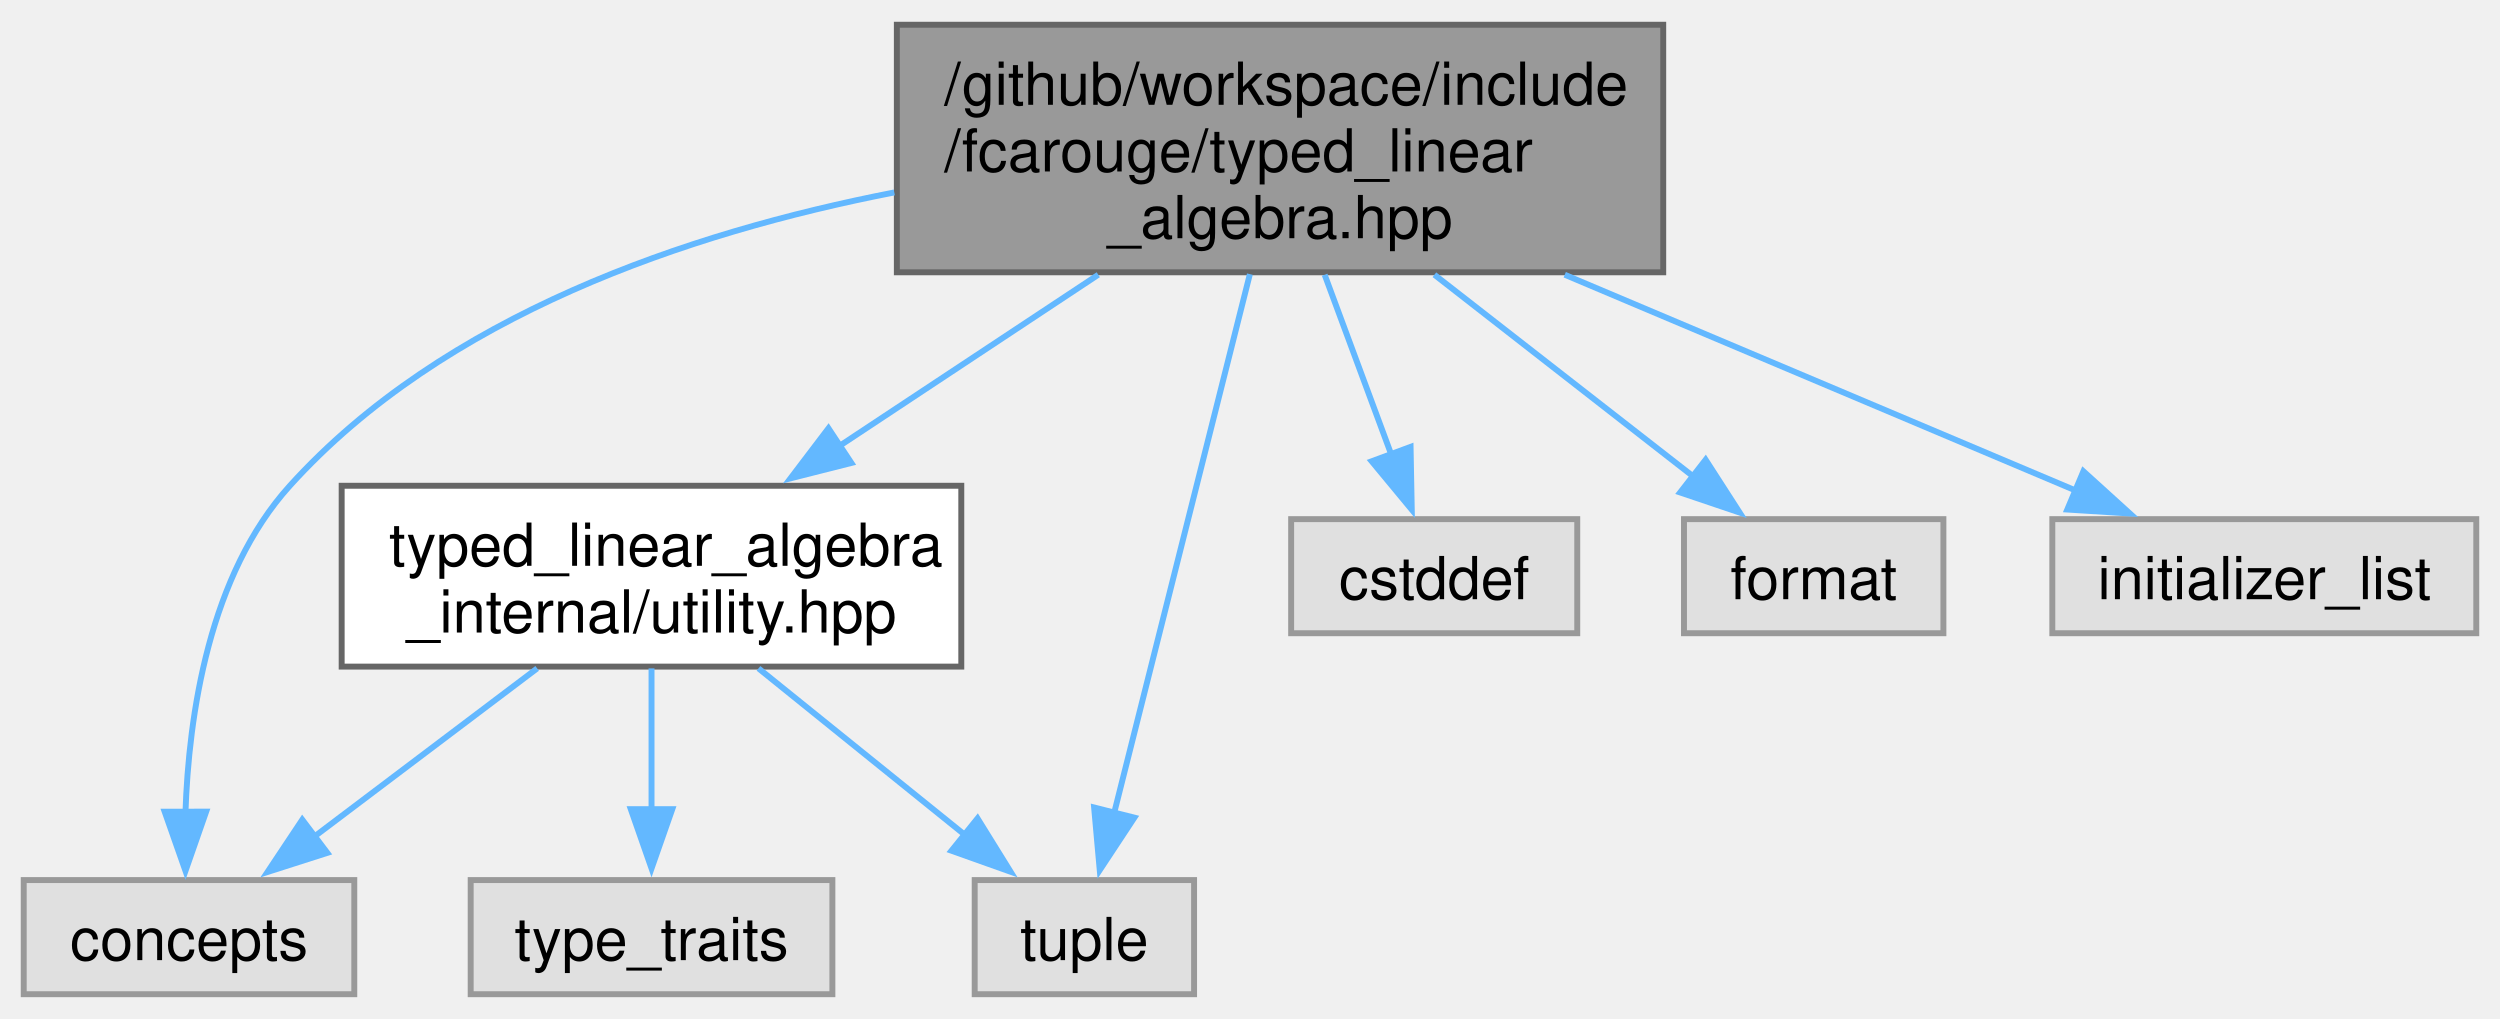
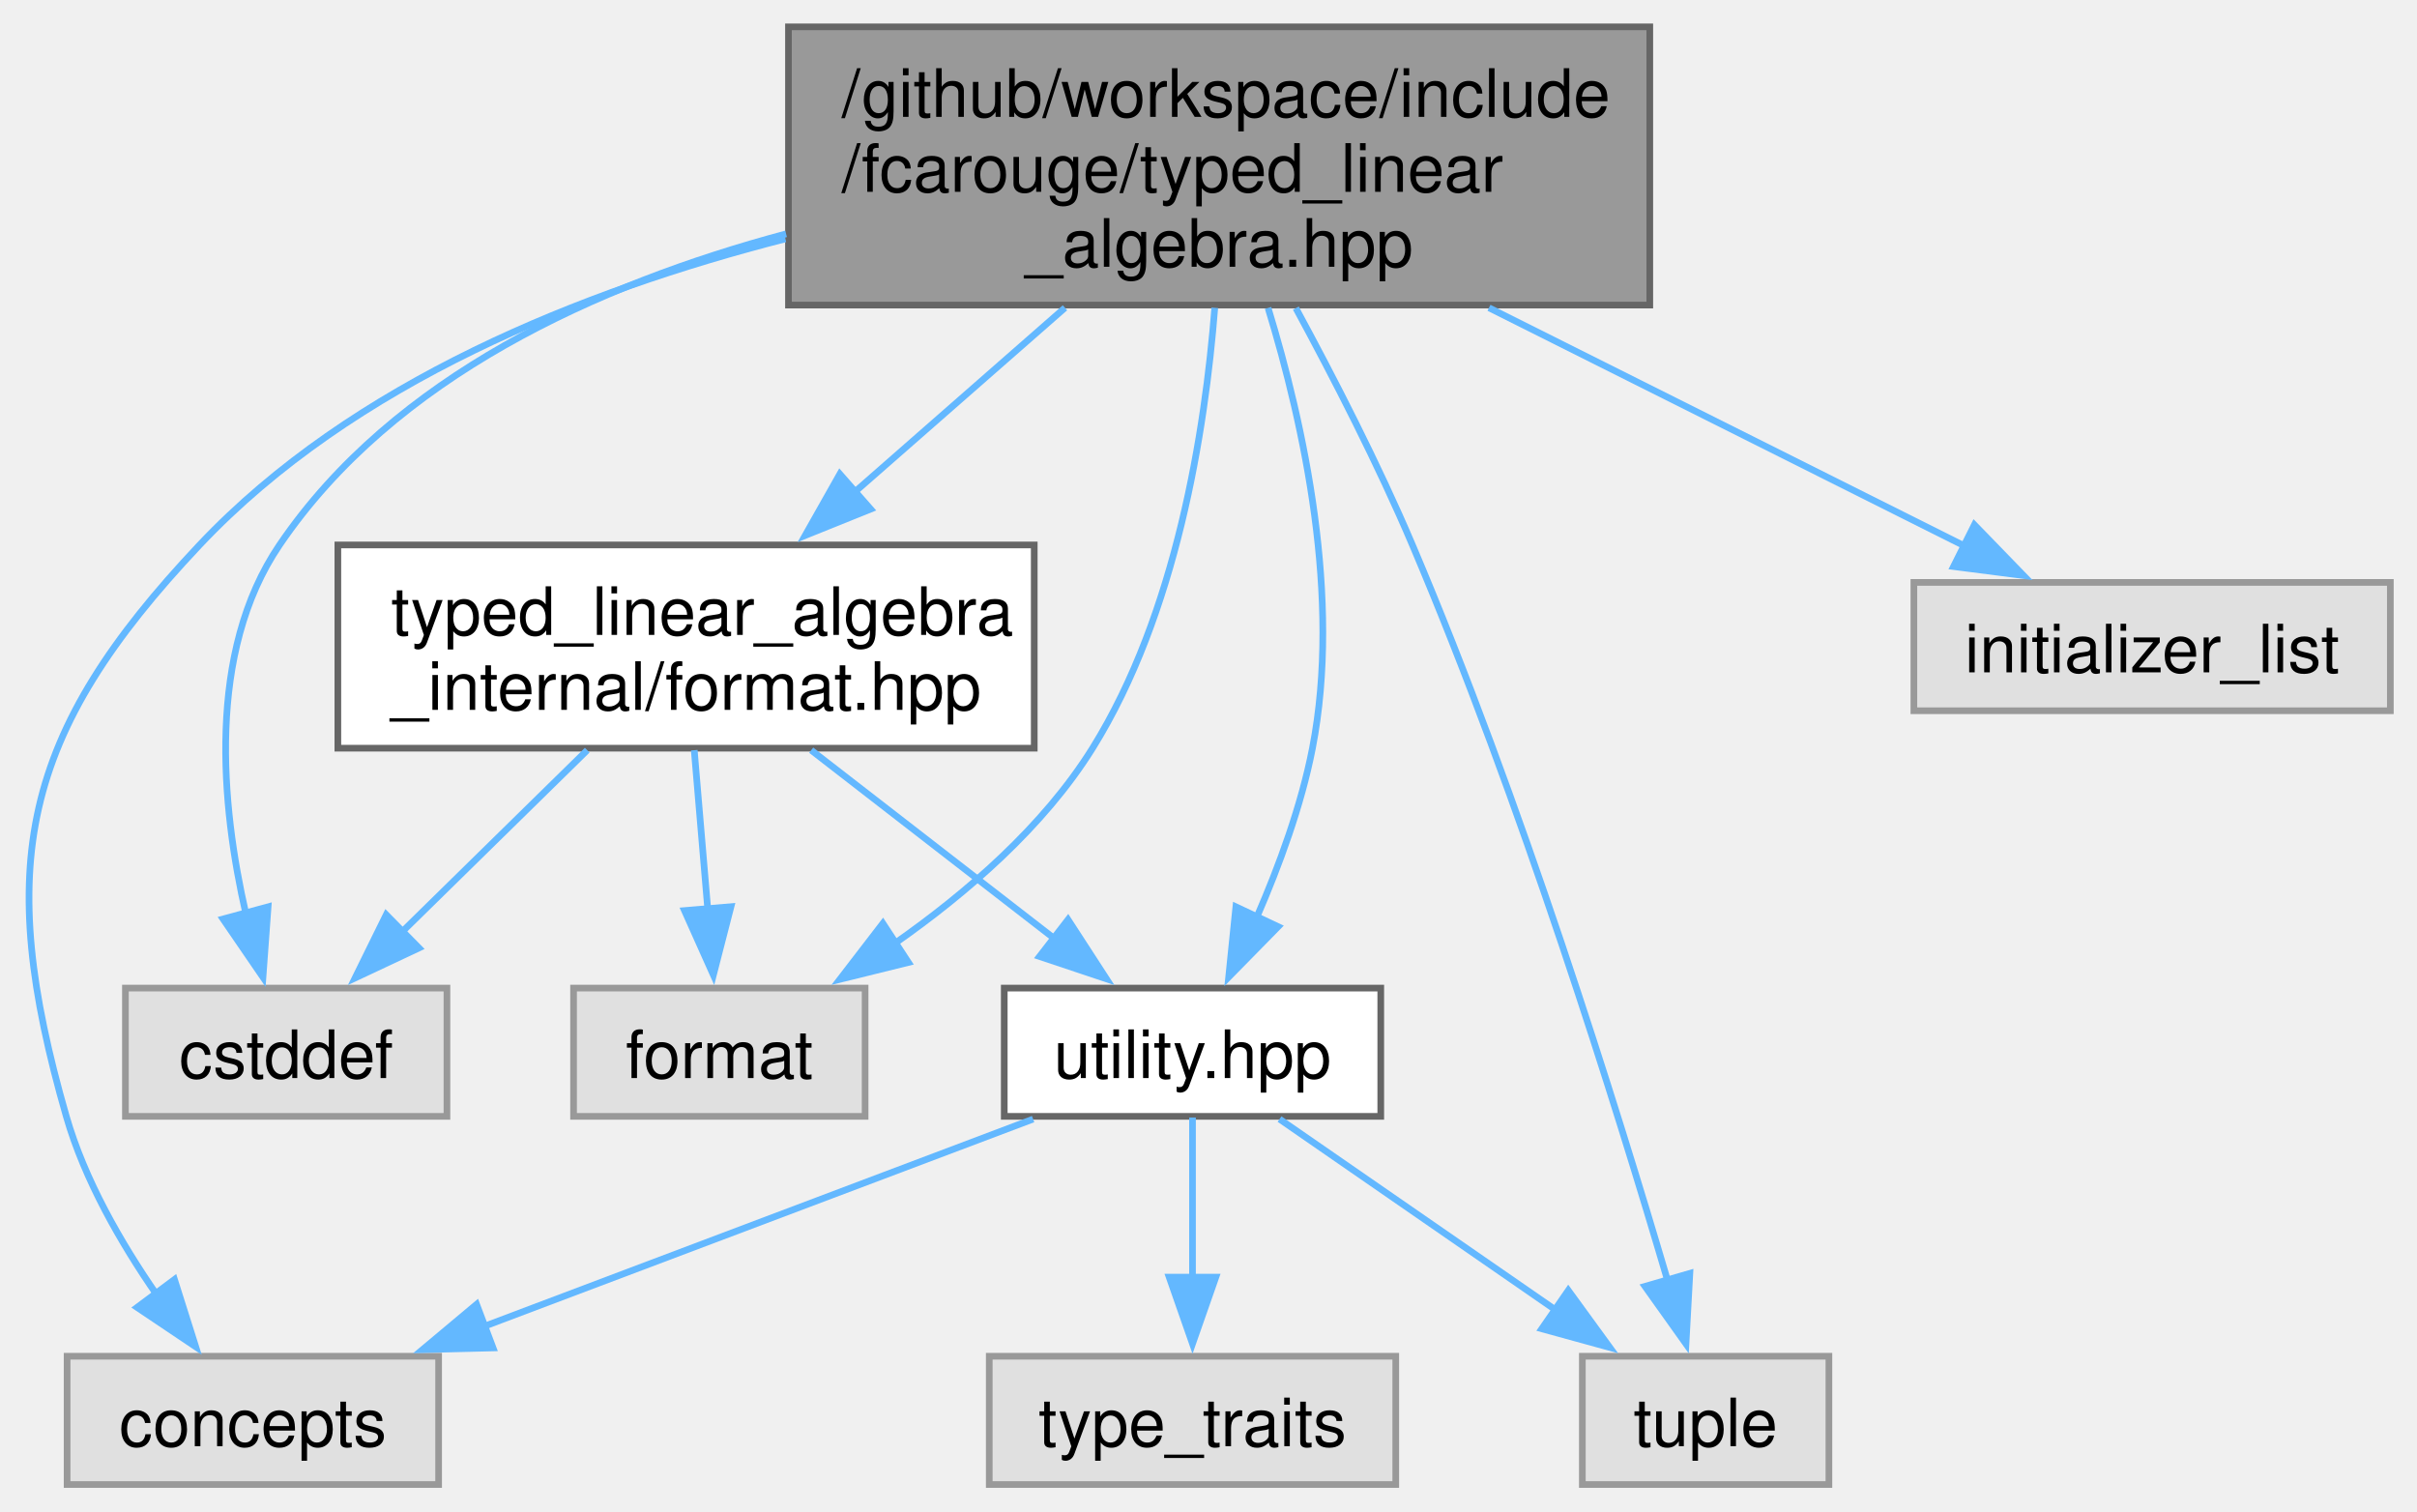
- <svg xmlns="http://www.w3.org/2000/svg" xmlns:xlink="http://www.w3.org/1999/xlink" width="422pt" height="172pt" viewBox="0.00 0.00 421.62 171.50">
-   <g id="graph0" class="graph" transform="scale(1 1) rotate(0) translate(4 167.5)">
+ <svg xmlns="http://www.w3.org/2000/svg" xmlns:xlink="http://www.w3.org/1999/xlink" width="363pt" height="227pt" viewBox="0.00 0.00 362.70 226.75">
+   <g id="graph0" class="graph" transform="scale(1 1) rotate(0) translate(4 222.75)">
    <g id="Node000001" class="node">
      <g id="a_Node000001">
        <a xlink:title="Typed linear algebra implementation.">
-           <polygon fill="#999999" stroke="#666666" points="276.5,-163.5 147.25,-163.5 147.25,-121.75 276.5,-121.75 276.5,-163.5" />
-           <text text-anchor="start" x="155.25" y="-150" font-family="Helvetica,sans-Serif" font-size="10.00">/github/workspace/include</text>
-           <text text-anchor="start" x="155.25" y="-138.75" font-family="Helvetica,sans-Serif" font-size="10.00">/fcarouge/typed_linear</text>
-           <text text-anchor="middle" x="211.88" y="-127.5" font-family="Helvetica,sans-Serif" font-size="10.00">_algebra.hpp</text>
+           <polygon fill="#999999" stroke="#666666" points="243.57,-218.75 114.32,-218.75 114.32,-177 243.57,-177 243.57,-218.75" />
+           <text text-anchor="start" x="122.32" y="-205.25" font-family="Helvetica,sans-Serif" font-size="10.00">/github/workspace/include</text>
+           <text text-anchor="start" x="122.32" y="-194" font-family="Helvetica,sans-Serif" font-size="10.00">/fcarouge/typed_linear</text>
+           <text text-anchor="middle" x="178.95" y="-182.75" font-family="Helvetica,sans-Serif" font-size="10.00">_algebra.hpp</text>
        </a>
      </g>
    </g>
    <g id="Node000002" class="node">
      <g id="a_Node000002">
-         <a xlink:href="utility_8hpp.xhtml" target="_top" xlink:title=" ">
-           <polygon fill="white" stroke="#666666" points="158.12,-85.75 53.62,-85.75 53.62,-55.25 158.12,-55.25 158.12,-85.75" />
-           <text text-anchor="start" x="61.62" y="-72.25" font-family="Helvetica,sans-Serif" font-size="10.00">typed_linear_algebra</text>
-           <text text-anchor="middle" x="105.88" y="-61" font-family="Helvetica,sans-Serif" font-size="10.00">_internal/utility.hpp</text>
+         <a xlink:href="format_8hpp.xhtml" target="_top" xlink:title="Formatting support for the typed matrix.">
+           <polygon fill="white" stroke="#666666" points="151.2,-141 46.7,-141 46.7,-110.5 151.2,-110.5 151.2,-141" />
+           <text text-anchor="start" x="54.7" y="-127.5" font-family="Helvetica,sans-Serif" font-size="10.00">typed_linear_algebra</text>
+           <text text-anchor="middle" x="98.95" y="-116.25" font-family="Helvetica,sans-Serif" font-size="10.00">_internal/format.hpp</text>
        </a>
      </g>
    </g>
    <g id="edge1_Node000001_Node000002" class="edge">
      <g id="a_edge1_Node000001_Node000002">
        <a xlink:title=" ">
-           <path fill="none" stroke="#63b8ff" d="M181.22,-121.34C167.54,-112.29 151.43,-101.64 137.63,-92.5" />
-           <polygon fill="#63b8ff" stroke="#63b8ff" points="139.58,-89.6 129.31,-87 135.72,-95.44 139.58,-89.6" />
+           <path fill="none" stroke="#63b8ff" d="M155.81,-176.59C145.89,-167.89 134.27,-157.71 124.13,-148.83" />
+           <polygon fill="#63b8ff" stroke="#63b8ff" points="126.65,-146.38 116.82,-142.42 122.03,-151.64 126.65,-146.38" />
        </a>
      </g>
    </g>
    <g id="Node000003" class="node">
      <g id="a_Node000003">
-         <a xlink:title=" ">
-           <polygon fill="#e0e0e0" stroke="#999999" points="55.75,-19.25 0,-19.25 0,0 55.75,0 55.75,-19.25" />
-           <text text-anchor="middle" x="27.88" y="-5.75" font-family="Helvetica,sans-Serif" font-size="10.00">concepts</text>
+         <a xlink:href="utility_8hpp.xhtml" target="_top" xlink:title=" ">
+           <polygon fill="white" stroke="#666666" points="203.2,-74.5 146.7,-74.5 146.7,-55.25 203.2,-55.25 203.2,-74.5" />
+           <text text-anchor="middle" x="174.95" y="-61" font-family="Helvetica,sans-Serif" font-size="10.00">utility.hpp</text>
        </a>
      </g>
    </g>
-     <g id="edge5_Node000001_Node000003" class="edge">
-       <g id="a_edge5_Node000001_Node000003">
+     <g id="edge8_Node000001_Node000003" class="edge">
+       <g id="a_edge8_Node000001_Node000003">
        <a xlink:title=" ">
-           <path fill="none" stroke="#63b8ff" d="M146.82,-135.22C111.9,-128.41 70.82,-114.43 44.88,-85.75 31.29,-70.73 27.83,-47.2 27.27,-30.48" />
-           <polygon fill="#63b8ff" stroke="#63b8ff" points="30.77,-30.79 27.28,-20.79 23.77,-30.78 30.77,-30.79" />
+           <path fill="none" stroke="#63b8ff" d="M186.29,-176.57C191.66,-159.02 197.32,-133.02 192.95,-110.5 191.28,-101.9 187.95,-92.85 184.61,-85.17" />
+           <polygon fill="#63b8ff" stroke="#63b8ff" points="187.8,-83.72 180.38,-76.16 181.46,-86.7 187.8,-83.72" />
        </a>
      </g>
    </g>
    <g id="Node000004" class="node">
      <g id="a_Node000004">
        <a xlink:title=" ">
-           <polygon fill="#e0e0e0" stroke="#999999" points="197.38,-19.25 160.38,-19.25 160.38,0 197.38,0 197.38,-19.25" />
-           <text text-anchor="middle" x="178.88" y="-5.75" font-family="Helvetica,sans-Serif" font-size="10.00">tuple</text>
+           <polygon fill="#e0e0e0" stroke="#999999" points="61.82,-19.25 6.07,-19.25 6.07,0 61.82,0 61.82,-19.25" />
+           <text text-anchor="middle" x="33.95" y="-5.75" font-family="Helvetica,sans-Serif" font-size="10.00">concepts</text>
        </a>
      </g>
    </g>
    <g id="edge9_Node000001_Node000004" class="edge">
      <g id="a_edge9_Node000001_Node000004">
        <a xlink:title=" ">
-           <path fill="none" stroke="#63b8ff" d="M206.79,-121.44C200.57,-96.75 190.11,-55.21 183.91,-30.61" />
-           <polygon fill="#63b8ff" stroke="#63b8ff" points="187.31,-29.78 181.47,-20.93 180.52,-31.49 187.31,-29.78" />
+           <path fill="none" stroke="#63b8ff" d="M113.85,-186.93C83.44,-179.15 48.95,-165.37 25.95,-141 -0.91,-112.54 -4.87,-92.86 5.95,-55.25 8.69,-45.72 14.14,-36.25 19.5,-28.51" />
+           <polygon fill="#63b8ff" stroke="#63b8ff" points="22.18,-30.77 25.37,-20.67 16.57,-26.58 22.18,-30.77" />
+         </a>
+       </g>
+     </g>
+     <g id="Node000005" class="node">
+       <g id="a_Node000005">
+         <a xlink:title=" ">
+           <polygon fill="#e0e0e0" stroke="#999999" points="270.45,-19.25 233.45,-19.25 233.45,0 270.45,0 270.45,-19.25" />
+           <text text-anchor="middle" x="251.95" y="-5.75" font-family="Helvetica,sans-Serif" font-size="10.00">tuple</text>
+         </a>
+       </g>
+     </g>
+     <g id="edge13_Node000001_Node000005" class="edge">
+       <g id="a_edge13_Node000001_Node000005">
+         <a xlink:title=" ">
+           <path fill="none" stroke="#63b8ff" d="M190.46,-176.54C196.12,-166.1 202.82,-153.07 207.95,-141 224.18,-102.84 238.63,-56.48 246.25,-30.59" />
+           <polygon fill="#63b8ff" stroke="#63b8ff" points="249.58,-31.69 249,-21.11 242.85,-29.74 249.58,-31.69" />
+         </a>
+       </g>
+     </g>
+     <g id="Node000007" class="node">
+       <g id="a_Node000007">
+         <a xlink:title=" ">
+           <polygon fill="#e0e0e0" stroke="#999999" points="63.07,-74.5 14.82,-74.5 14.82,-55.25 63.07,-55.25 63.07,-74.5" />
+           <text text-anchor="middle" x="38.95" y="-61" font-family="Helvetica,sans-Serif" font-size="10.00">cstddef</text>
+         </a>
+       </g>
+     </g>
+     <g id="edge10_Node000001_Node000007" class="edge">
+       <g id="a_edge10_Node000001_Node000007">
+         <a xlink:title=" ">
+           <path fill="none" stroke="#63b8ff" d="M113.96,-187.69C85.67,-180.11 55.11,-166.27 37.95,-141 26.97,-124.84 29.18,-101.86 32.91,-85.59" />
+           <polygon fill="#63b8ff" stroke="#63b8ff" points="36.23,-86.7 35.46,-76.13 29.47,-84.87 36.23,-86.7" />
+         </a>
+       </g>
+     </g>
+     <g id="Node000008" class="node">
+       <g id="a_Node000008">
+         <a xlink:title=" ">
+           <polygon fill="#e0e0e0" stroke="#999999" points="125.82,-74.5 82.07,-74.5 82.07,-55.25 125.82,-55.25 125.82,-74.5" />
+           <text text-anchor="middle" x="103.95" y="-61" font-family="Helvetica,sans-Serif" font-size="10.00">format</text>
+         </a>
+       </g>
+     </g>
+     <g id="edge11_Node000001_Node000008" class="edge">
+       <g id="a_edge11_Node000001_Node000008">
+         <a xlink:title=" ">
+           <path fill="none" stroke="#63b8ff" d="M178.29,-176.58C176.84,-158.1 172.53,-130.7 159.95,-110.5 152.6,-98.71 140.99,-88.7 130.24,-81.18" />
+           <polygon fill="#63b8ff" stroke="#63b8ff" points="132.32,-78.35 122.03,-75.81 128.49,-84.21 132.32,-78.35" />
+         </a>
+       </g>
+     </g>
+     <g id="Node000009" class="node">
+       <g id="a_Node000009">
+         <a xlink:title=" ">
+           <polygon fill="#e0e0e0" stroke="#999999" points="354.7,-135.38 283.2,-135.38 283.2,-116.12 354.7,-116.12 354.7,-135.38" />
+           <text text-anchor="middle" x="318.95" y="-121.88" font-family="Helvetica,sans-Serif" font-size="10.00">initializer_list</text>
+         </a>
+       </g>
+     </g>
+     <g id="edge12_Node000001_Node000009" class="edge">
+       <g id="a_edge12_Node000001_Node000009">
+         <a xlink:title=" ">
+           <path fill="none" stroke="#63b8ff" d="M219.44,-176.59C242.31,-165.14 270.31,-151.11 290.78,-140.86" />
+           <polygon fill="#63b8ff" stroke="#63b8ff" points="292.28,-144.02 299.66,-136.41 289.15,-137.76 292.28,-144.02" />
+         </a>
+       </g>
+     </g>
+     <g id="edge2_Node000002_Node000003" class="edge">
+       <g id="a_edge2_Node000002_Node000003">
+         <a xlink:title=" ">
+           <path fill="none" stroke="#63b8ff" d="M117.73,-110.2C128.86,-101.58 142.97,-90.65 154.39,-81.8" />
+           <polygon fill="#63b8ff" stroke="#63b8ff" points="156.27,-84.77 162.04,-75.88 151.99,-79.24 156.27,-84.77" />
+         </a>
+       </g>
+     </g>
+     <g id="edge6_Node000002_Node000007" class="edge">
+       <g id="a_edge6_Node000002_Node000007">
+         <a xlink:title=" ">
+           <path fill="none" stroke="#63b8ff" d="M84.12,-110.2C75.68,-101.92 65.08,-91.52 56.27,-82.87" />
+           <polygon fill="#63b8ff" stroke="#63b8ff" points="58.87,-80.52 49.28,-76.01 53.96,-85.51 58.87,-80.52" />
+         </a>
+       </g>
+     </g>
+     <g id="edge7_Node000002_Node000008" class="edge">
+       <g id="a_edge7_Node000002_Node000008">
+         <a xlink:title=" ">
+           <path fill="none" stroke="#63b8ff" d="M100.18,-110.2C100.8,-102.96 101.55,-94.09 102.22,-86.19" />
+           <polygon fill="#63b8ff" stroke="#63b8ff" points="105.69,-86.72 103.05,-76.46 98.72,-86.13 105.69,-86.72" />
+         </a>
+       </g>
+     </g>
+     <g id="edge3_Node000003_Node000004" class="edge">
+       <g id="a_edge3_Node000003_Node000004">
+         <a xlink:title=" ">
+           <path fill="none" stroke="#63b8ff" d="M151.03,-54.84C128.44,-46.31 94.31,-33.42 68.72,-23.76" />
+           <polygon fill="#63b8ff" stroke="#63b8ff" points="69.99,-20.5 59.4,-20.24 67.52,-27.04 69.99,-20.5" />
+         </a>
+       </g>
+     </g>
+     <g id="edge4_Node000003_Node000005" class="edge">
+       <g id="a_edge4_Node000003_Node000005">
+         <a xlink:title=" ">
+           <path fill="none" stroke="#63b8ff" d="M188.01,-54.84C199.4,-46.96 216.18,-35.36 229.69,-26.02" />
+           <polygon fill="#63b8ff" stroke="#63b8ff" points="231.34,-29.13 237.58,-20.56 227.36,-23.37 231.34,-29.13" />
        </a>
      </g>
    </g>
    <g id="Node000006" class="node">
      <g id="a_Node000006">
        <a xlink:title=" ">
-           <polygon fill="#e0e0e0" stroke="#999999" points="262,-80.12 213.75,-80.12 213.75,-60.88 262,-60.88 262,-80.12" />
-           <text text-anchor="middle" x="237.88" y="-66.62" font-family="Helvetica,sans-Serif" font-size="10.00">cstddef</text>
+           <polygon fill="#e0e0e0" stroke="#999999" points="205.45,-19.25 144.45,-19.25 144.45,0 205.45,0 205.45,-19.25" />
+           <text text-anchor="middle" x="174.95" y="-5.75" font-family="Helvetica,sans-Serif" font-size="10.00">type_traits</text>
        </a>
      </g>
    </g>
-     <g id="edge6_Node000001_Node000006" class="edge">
-       <g id="a_edge6_Node000001_Node000006">
+     <g id="edge5_Node000003_Node000006" class="edge">
+       <g id="a_edge5_Node000003_Node000006">
        <a xlink:title=" ">
-           <path fill="none" stroke="#63b8ff" d="M219.4,-121.34C222.94,-111.79 227.15,-100.44 230.65,-90.98" />
-           <polygon fill="#63b8ff" stroke="#63b8ff" points="233.89,-92.31 234.09,-81.72 227.33,-89.88 233.89,-92.31" />
-         </a>
-       </g>
-     </g>
-     <g id="Node000007" class="node">
-       <g id="a_Node000007">
-         <a xlink:title=" ">
-           <polygon fill="#e0e0e0" stroke="#999999" points="323.75,-80.12 280,-80.12 280,-60.88 323.75,-60.88 323.75,-80.12" />
-           <text text-anchor="middle" x="301.88" y="-66.62" font-family="Helvetica,sans-Serif" font-size="10.00">format</text>
-         </a>
-       </g>
-     </g>
-     <g id="edge7_Node000001_Node000007" class="edge">
-       <g id="a_edge7_Node000001_Node000007">
-         <a xlink:title=" ">
-           <path fill="none" stroke="#63b8ff" d="M237.91,-121.34C251.81,-110.51 268.66,-97.38 281.58,-87.31" />
-           <polygon fill="#63b8ff" stroke="#63b8ff" points="283.65,-90.14 289.39,-81.23 279.35,-84.62 283.65,-90.14" />
-         </a>
-       </g>
-     </g>
-     <g id="Node000008" class="node">
-       <g id="a_Node000008">
-         <a xlink:title=" ">
-           <polygon fill="#e0e0e0" stroke="#999999" points="413.62,-80.12 342.12,-80.12 342.12,-60.88 413.62,-60.88 413.62,-80.12" />
-           <text text-anchor="middle" x="377.88" y="-66.62" font-family="Helvetica,sans-Serif" font-size="10.00">initializer_list</text>
-         </a>
-       </g>
-     </g>
-     <g id="edge8_Node000001_Node000008" class="edge">
-       <g id="a_edge8_Node000001_Node000008">
-         <a xlink:title=" ">
-           <path fill="none" stroke="#63b8ff" d="M259.89,-121.34C287.62,-109.63 321.74,-95.21 346.14,-84.91" />
-           <polygon fill="#63b8ff" stroke="#63b8ff" points="347.36,-88.19 355.21,-81.07 344.64,-81.74 347.36,-88.19" />
-         </a>
-       </g>
-     </g>
-     <g id="edge2_Node000002_Node000003" class="edge">
-       <g id="a_edge2_Node000002_Node000003">
-         <a xlink:title=" ">
-           <path fill="none" stroke="#63b8ff" d="M86.59,-54.95C75.17,-46.33 60.69,-35.4 48.97,-26.55" />
-           <polygon fill="#63b8ff" stroke="#63b8ff" points="51.2,-23.84 41.11,-20.61 46.98,-29.43 51.2,-23.84" />
-         </a>
-       </g>
-     </g>
-     <g id="edge3_Node000002_Node000004" class="edge">
-       <g id="a_edge3_Node000002_Node000004">
-         <a xlink:title=" ">
-           <path fill="none" stroke="#63b8ff" d="M123.92,-54.95C134.5,-46.41 147.89,-35.62 158.8,-26.81" />
-           <polygon fill="#63b8ff" stroke="#63b8ff" points="160.86,-29.65 166.44,-20.65 156.46,-24.2 160.86,-29.65" />
-         </a>
-       </g>
-     </g>
-     <g id="Node000005" class="node">
-       <g id="a_Node000005">
-         <a xlink:title=" ">
-           <polygon fill="#e0e0e0" stroke="#999999" points="136.38,-19.25 75.38,-19.25 75.38,0 136.38,0 136.38,-19.25" />
-           <text text-anchor="middle" x="105.88" y="-5.75" font-family="Helvetica,sans-Serif" font-size="10.00">type_traits</text>
-         </a>
-       </g>
-     </g>
-     <g id="edge4_Node000002_Node000005" class="edge">
-       <g id="a_edge4_Node000002_Node000005">
-         <a xlink:title=" ">
-           <path fill="none" stroke="#63b8ff" d="M105.88,-54.95C105.88,-47.71 105.88,-38.84 105.88,-30.94" />
-           <polygon fill="#63b8ff" stroke="#63b8ff" points="109.38,-31.21 105.88,-21.21 102.38,-31.21 109.38,-31.21" />
+           <path fill="none" stroke="#63b8ff" d="M174.95,-55.08C174.95,-48.57 174.95,-39.42 174.95,-31.12" />
+           <polygon fill="#63b8ff" stroke="#63b8ff" points="178.45,-31.12 174.95,-21.12 171.45,-31.12 178.45,-31.12" />
        </a>
      </g>
    </g>
  </g>
</svg>
